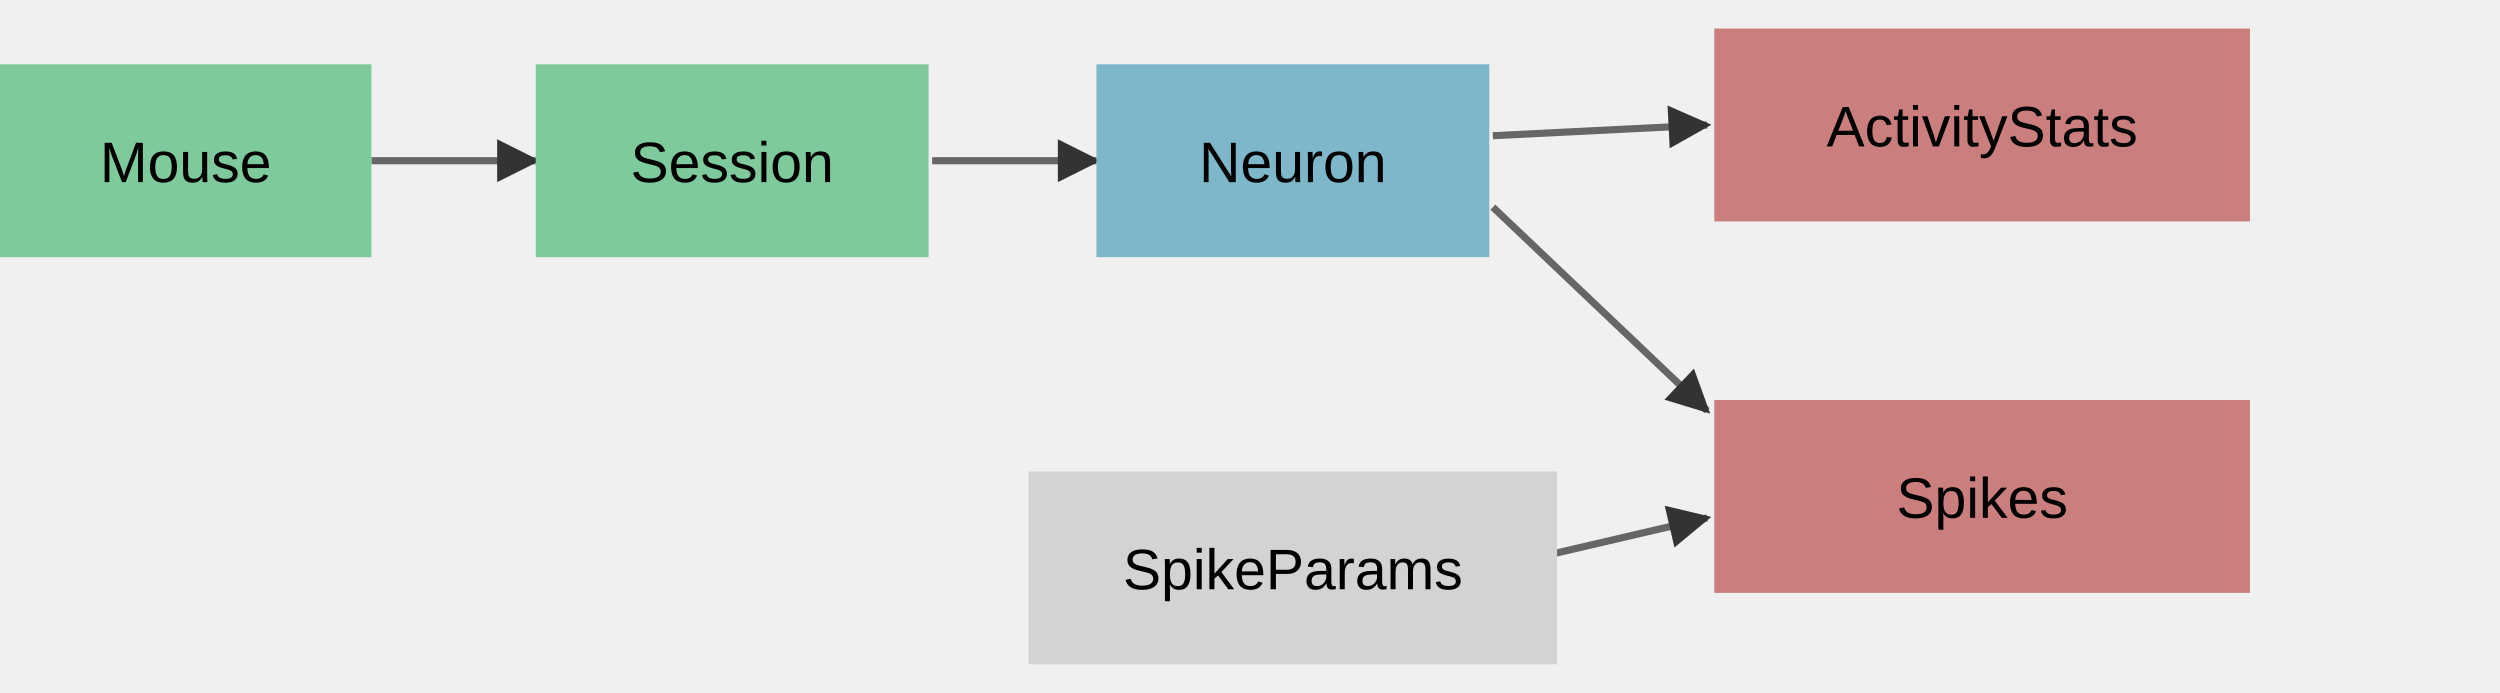
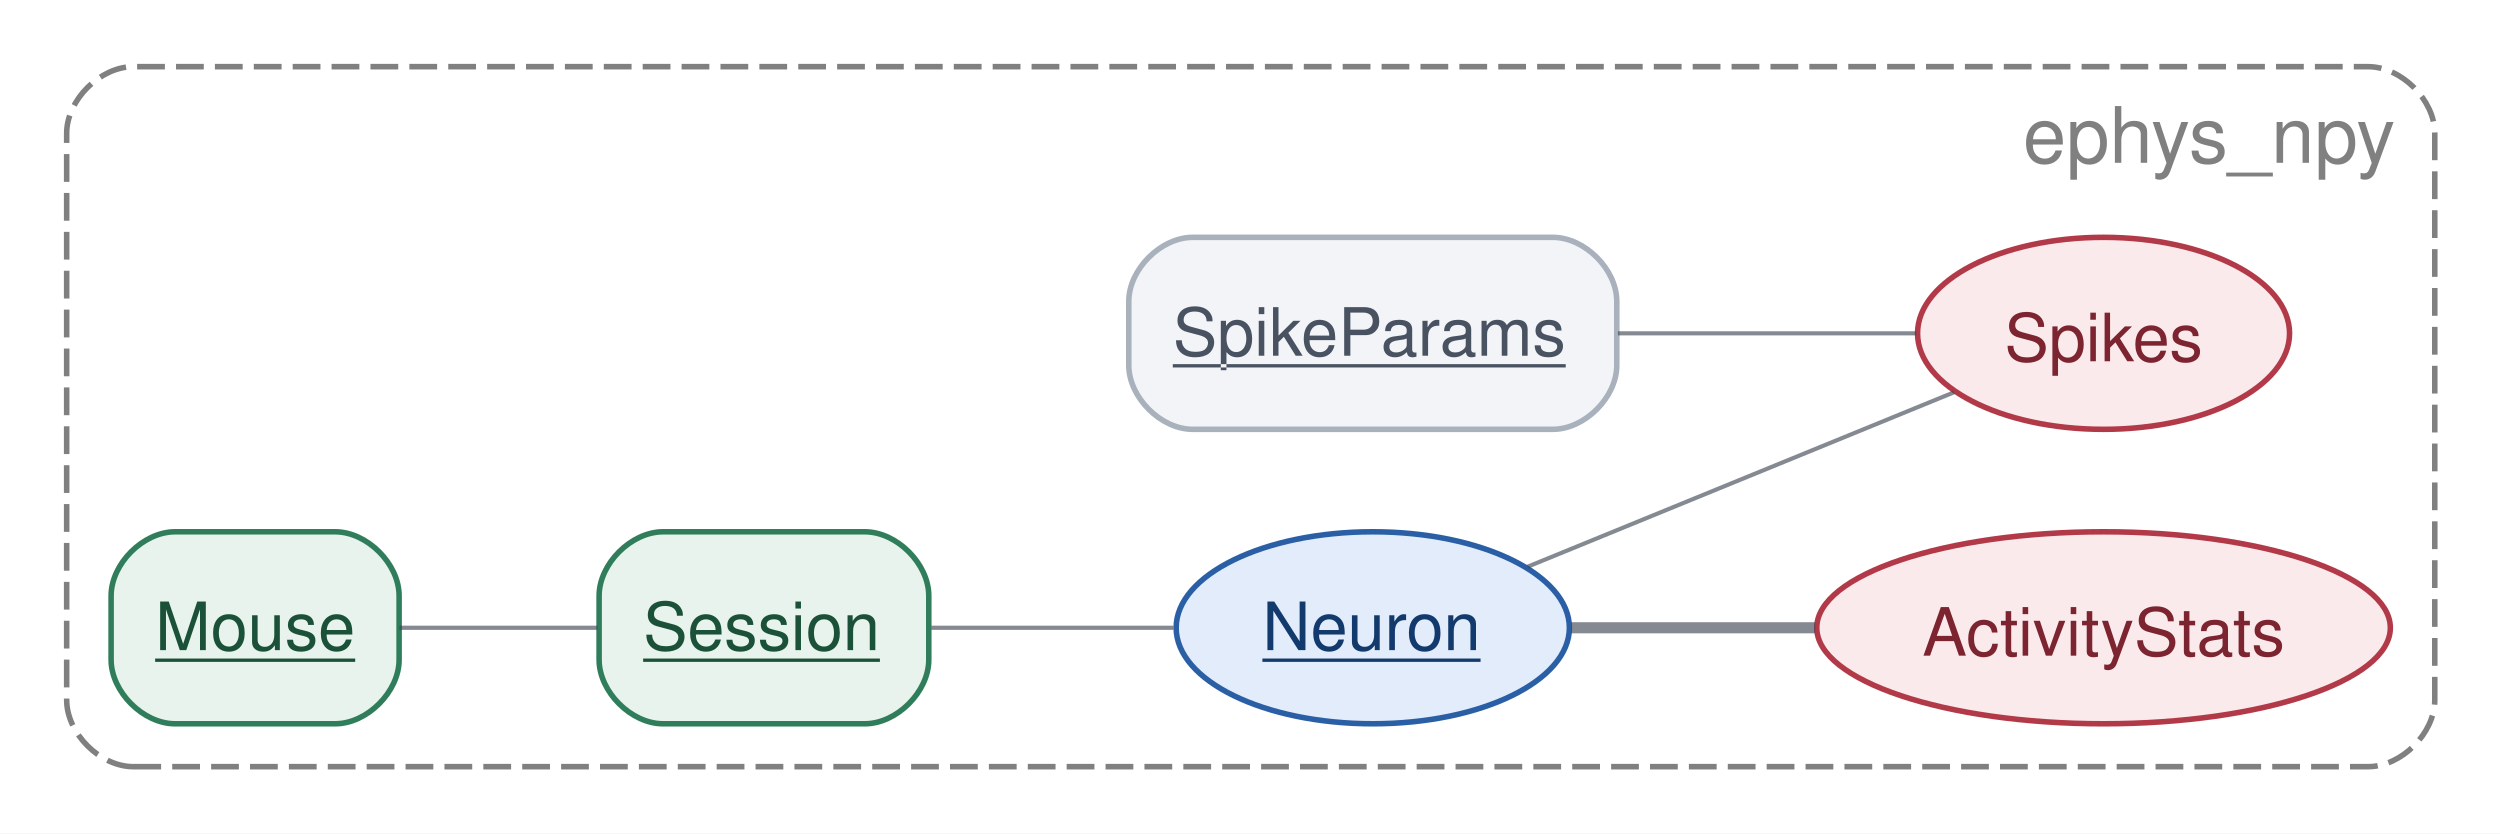
- <svg xmlns="http://www.w3.org/2000/svg" id="ephys-npy-svg" width="100%" class="flowchart" style="max-width: 700px; background-color: transparent;" viewBox="0 0 700 194">
+ <svg xmlns="http://www.w3.org/2000/svg" xmlns:xlink="http://www.w3.org/1999/xlink" width="450pt" height="150pt" viewBox="0.00 0.00 450.00 150.00">
  <style>
-     #ephys-npy-svg { font-family: "trebuchet ms", verdana, arial, sans-serif; font-size: 16px; fill: #000; }
-     #ephys-npy-svg text { fill: #000; }
-     #ephys-npy-svg .node rect { stroke: #333; stroke-width: 1px; }
-     #ephys-npy-svg .link { stroke: #666; stroke-width: 2px; fill: none; }
-     #ephys-npy-svg .arrowhead { fill: #333; }
-   </style>
-   <defs>
-     <marker id="ephys-npy-arrow" viewBox="0 0 10 10" refX="9" refY="5" markerWidth="6" markerHeight="6" orient="auto">
-       <path d="M 0 0 L 10 5 L 0 10 z" class="arrowhead" />
-     </marker>
-   </defs>
-   <path d="M104,45 L150,45" class="link" marker-end="url(#ephys-npy-arrow)" />
-   <path d="M261,45 L307,45" class="link" marker-end="url(#ephys-npy-arrow)" />
-   <path d="M418,38 L478,35" class="link" marker-end="url(#ephys-npy-arrow)" />
-   <path d="M418,58 L478,115" class="link" marker-end="url(#ephys-npy-arrow)" />
-   <path d="M418,159 L478,145" class="link" marker-end="url(#ephys-npy-arrow)" />
-   <g transform="translate(52, 45)">
-     <rect style="fill:#7eca9c" x="-52" y="-27" width="104" height="54" />
-     <text text-anchor="middle" y="6">Mouse</text>
-   </g>
-   <g transform="translate(205, 45)">
-     <rect style="fill:#7eca9c" x="-55" y="-27" width="110" height="54" />
-     <text text-anchor="middle" y="6">Session</text>
-   </g>
-   <g transform="translate(362, 45)">
-     <rect style="fill:#7eb6ca" x="-55" y="-27" width="110" height="54" />
-     <text text-anchor="middle" y="6">Neuron</text>
-   </g>
-   <g transform="translate(555, 35)">
-     <rect style="fill:#ca7e7e" x="-75" y="-27" width="150" height="54" />
-     <text text-anchor="middle" y="6">ActivityStats</text>
-   </g>
-   <g transform="translate(555, 139)">
-     <rect style="fill:#ca7e7e" x="-75" y="-27" width="150" height="54" />
-     <text text-anchor="middle" y="6">Spikes</text>
-   </g>
-   <g transform="translate(362, 159)">
-     <rect style="fill:#d3d3d3" x="-74" y="-27" width="148" height="54" />
-     <text text-anchor="middle" y="6">SpikeParams</text>
+ @media (prefers-color-scheme: dark) {
+   svg { background-color: #161A21; }
+   polygon[fill="white"] { fill: #161A21; }
+   [fill="#fffde7"] { fill: #3A3620; }
+   [stroke="#c9bc5b"] { stroke: #C9BC5B; }
+   [fill="#6b6420"] { fill: #EBE3A0; }
+   [fill="#e7f3ec"] { fill: #16281F; }
+   [stroke="#2f7d5b"] { stroke: #4FA97F; }
+   [fill="#1b5138"] { fill: #BCE6CF; }
+   [fill="#f2f4f7"] { fill: #242832; }
+   [stroke="#a9b1bd"] { stroke: #8A93A1; }
+   [fill="#495261"] { fill: #C9CFD9; }
+   [fill="#fbeaec"] { fill: #331A1F; }
+   [stroke="#b23a48"] { stroke: #D0687A; }
+   [fill="#7c2430"] { fill: #F3C2CB; }
+   [fill="#e2ecfa"] { fill: #152538; }
+   [stroke="#2a5fa5"] { stroke: #5E92D6; }
+   [fill="#123a6d"] { fill: #C3DAF6; }
+   [fill="#ffffff"] { fill: #1E232C; }
+   [stroke="#9aa6b8"] { stroke: #7B879B; }
+   [fill="#46536b"] { fill: #C4CCDB; }
+   [fill="#edeef0"] { fill: #242730; }
+   [stroke="#808890"] { stroke: #8890A0; }
+   [fill="#404040"] { fill: #C7CDD6; }
+   [stroke="#3a424f"] { stroke: #AEB6C2; stroke-opacity: 0.753; }
+   [stroke="#c77d3a"] { stroke: #D68C4A; stroke-opacity: 0.753; }
+   [fill="#f3f5f8"] { fill: #2A313D; }
+   [stroke="#f3f5f8"] { stroke: #2A313D; }
+   [stroke="gray"] { stroke: #606875; }
+   [fill="gray"] { fill: #8A93A1; }
+ }
+ </style>
+   <g id="graph0" class="graph" transform="scale(1 1) rotate(0) translate(4 146)">
+     <polygon fill="white" stroke="none" points="-4,4 -4,-146 446.26,-146 446.26,4 -4,4" />
+     <g id="clust1" class="cluster">
+       <path fill="none" stroke="gray" stroke-dasharray="5,2" d="M20,-8C20,-8 422.26,-8 422.26,-8 428.26,-8 434.26,-14 434.26,-20 434.26,-20 434.26,-122 434.26,-122 434.26,-128 428.26,-134 422.26,-134 422.26,-134 20,-134 20,-134 14,-134 8,-128 8,-122 8,-122 8,-20 8,-20 8,-14 14,-8 20,-8" />
+       <text xml:space="preserve" text-anchor="middle" x="393.64" y="-116.7" font-family="Helvetica,sans-Serif" font-size="14.00" fill="gray">ephys_npy</text>
+     </g>
+     <g id="node1" class="node">
+       <g id="a_node1">
+         <a xlink:title="→ ephys_npy.Neuron&#13;">
+           <ellipse fill="#fbeaec" stroke="#b23a48" cx="374.64" cy="-33" rx="51.62" ry="17.28" />
+           <text xml:space="preserve" text-anchor="middle" x="374.64" y="-27.98" font-family="Helvetica,sans-Serif" font-size="12.00" fill="#7c2430">ActivityStats</text>
+         </a>
+       </g>
+     </g>
+     <g id="node2" class="node">
+       <g id="a_node2">
+         <a xlink:title="→ ephys_npy.Session&#13;neuron_id            &#13;">
+           <ellipse fill="#e2ecfa" stroke="#2a5fa5" cx="243.1" cy="-33" rx="35.39" ry="17.28" />
+           <text xml:space="preserve" text-anchor="start" x="223.23" y="-28.98" font-family="Helvetica,sans-Serif" text-decoration="underline" font-size="12.00" fill="#123a6d">Neuron</text>
+         </a>
+       </g>
+     </g>
+     <g id="edge1" class="edge">
+       <path fill="none" stroke="#3a424f" stroke-width="2" stroke-opacity="0.62" d="M278.81,-33C292.3,-33 308.03,-33 322.75,-33" />
+     </g>
+     <g id="node4" class="node">
+       <g id="a_node4">
+         <a xlink:title="→ ephys_npy.Neuron&#13;→ ephys_npy.SpikeParams&#13;">
+           <ellipse fill="#fbeaec" stroke="#b23a48" cx="374.64" cy="-86" rx="33.48" ry="17.28" />
+           <text xml:space="preserve" text-anchor="middle" x="374.64" y="-80.97" font-family="Helvetica,sans-Serif" font-size="12.00" fill="#7c2430">Spikes</text>
+         </a>
+       </g>
+     </g>
+     <g id="edge2" class="edge">
+       <path fill="none" stroke="#3a424f" stroke-width="0.75" stroke-opacity="0.62" d="M270.94,-43.98C293.47,-53.2 325.45,-66.28 347.72,-75.39" />
+     </g>
+     <g id="node3" class="node">
+       <g id="a_node3">
+         <a xlink:title="mouse_id             &#13;">
+           <path fill="#e7f3ec" stroke="#2f7d5b" d="M56.32,-50.28C56.32,-50.28 27.52,-50.28 27.52,-50.28 21.76,-50.28 16,-44.52 16,-38.76 16,-38.76 16,-27.24 16,-27.24 16,-21.48 21.76,-15.72 27.52,-15.72 27.52,-15.72 56.32,-15.72 56.32,-15.72 62.08,-15.72 67.84,-21.48 67.84,-27.24 67.84,-27.24 67.84,-38.76 67.84,-38.76 67.84,-44.52 62.08,-50.28 56.32,-50.28" />
+           <text xml:space="preserve" text-anchor="start" x="23.92" y="-28.98" font-family="Helvetica,sans-Serif" text-decoration="underline" font-size="12.00" fill="#1b5138">Mouse</text>
+         </a>
+       </g>
+     </g>
+     <g id="node6" class="node">
+       <g id="a_node6">
+         <a xlink:title="→ ephys_npy.Mouse&#13;session_date         &#13;">
+           <path fill="#e7f3ec" stroke="#2f7d5b" d="M151.66,-50.28C151.66,-50.28 115.36,-50.28 115.36,-50.28 109.6,-50.28 103.84,-44.52 103.84,-38.76 103.84,-38.76 103.84,-27.24 103.84,-27.24 103.84,-21.48 109.6,-15.72 115.36,-15.72 115.36,-15.72 151.66,-15.72 151.66,-15.72 157.42,-15.72 163.18,-21.48 163.18,-27.24 163.18,-27.24 163.18,-38.76 163.18,-38.76 163.18,-44.52 157.42,-50.28 151.66,-50.28" />
+           <text xml:space="preserve" text-anchor="start" x="111.76" y="-28.98" font-family="Helvetica,sans-Serif" text-decoration="underline" font-size="12.00" fill="#1b5138">Session</text>
+         </a>
+       </g>
+     </g>
+     <g id="edge3" class="edge">
+       <path fill="none" stroke="#3a424f" stroke-width="0.75" stroke-opacity="0.62" d="M67.88,-33C78.96,-33 92.06,-33 103.57,-33" />
+     </g>
+     <g id="node5" class="node">
+       <g id="a_node5">
+         <a xlink:title="spike_param_id       &#13;">
+           <path fill="#f2f4f7" stroke="#a9b1bd" d="M275.5,-103.28C275.5,-103.28 210.7,-103.28 210.7,-103.28 204.94,-103.28 199.18,-97.52 199.18,-91.76 199.18,-91.76 199.18,-80.24 199.18,-80.24 199.18,-74.48 204.94,-68.72 210.7,-68.72 210.7,-68.72 275.5,-68.72 275.5,-68.72 281.26,-68.72 287.02,-74.48 287.02,-80.24 287.02,-80.24 287.02,-91.76 287.02,-91.76 287.02,-97.52 281.26,-103.28 275.5,-103.28" />
+           <text xml:space="preserve" text-anchor="start" x="207.1" y="-81.97" font-family="Helvetica,sans-Serif" text-decoration="underline" font-size="12.00" fill="#495261">SpikeParams</text>
+         </a>
+       </g>
+     </g>
+     <g id="edge4" class="edge">
+       <path fill="none" stroke="#3a424f" stroke-width="0.75" stroke-opacity="0.62" d="M287.23,-86C304.75,-86 324.65,-86 340.94,-86" />
+     </g>
+     <g id="edge5" class="edge">
+       <path fill="none" stroke="#3a424f" stroke-width="0.75" stroke-opacity="0.62" d="M163.63,-33C177.07,-33 193.13,-33 207.22,-33" />
+     </g>
  </g>
</svg>
